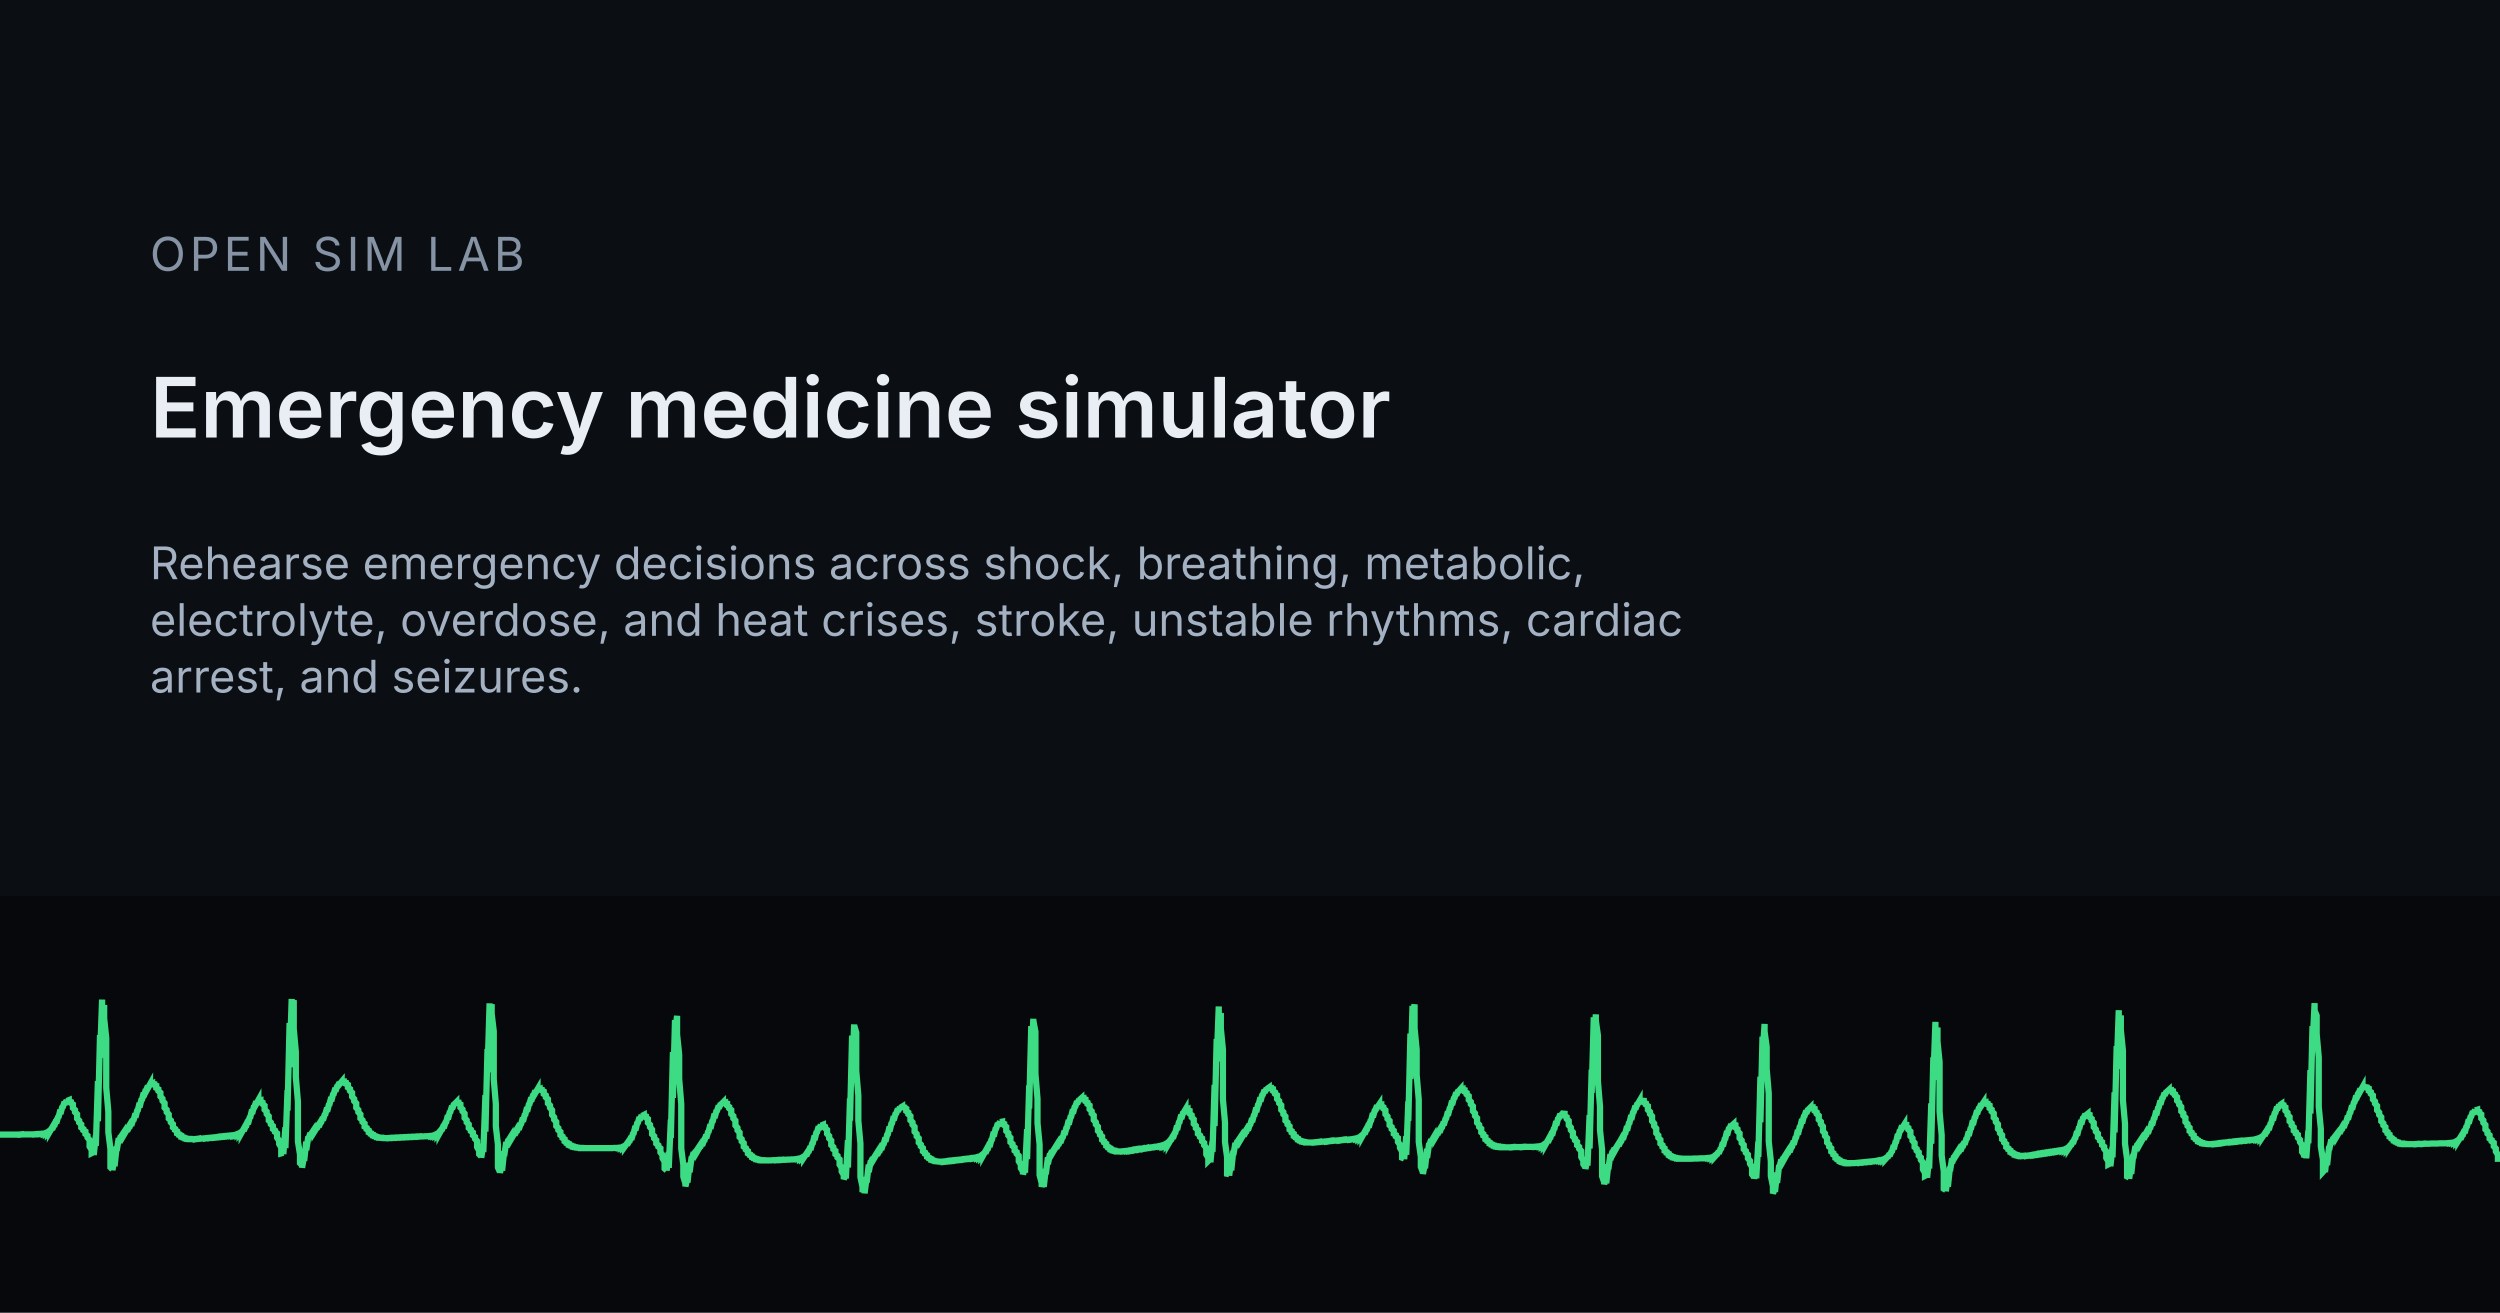
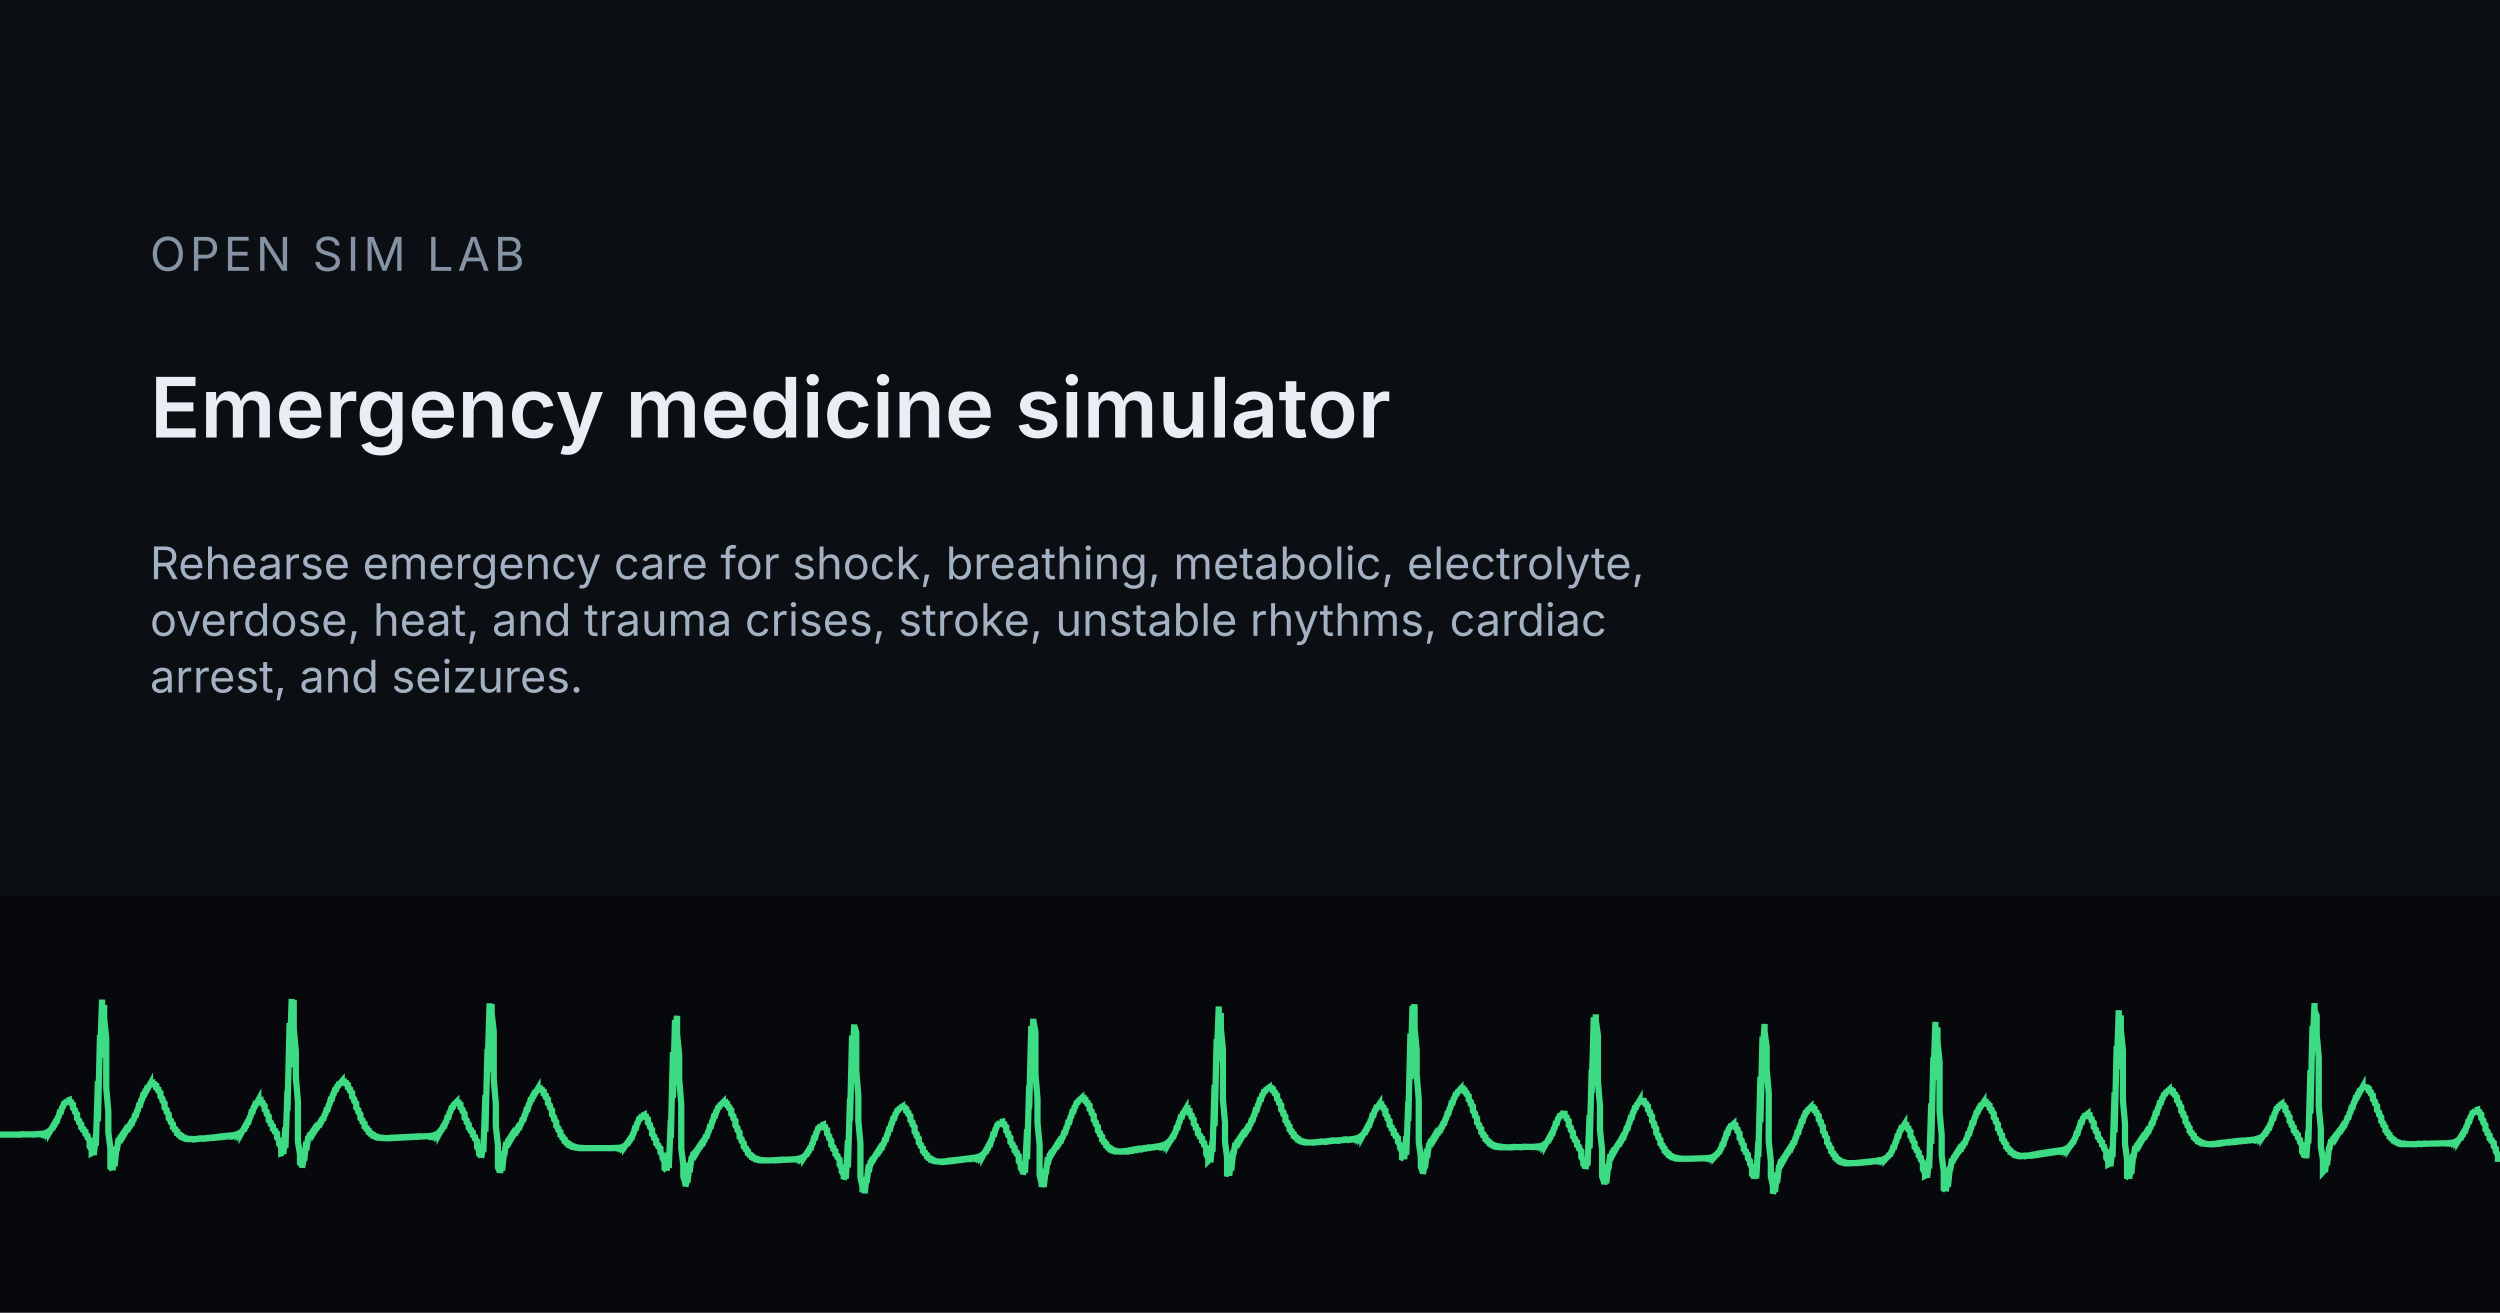
<svg xmlns="http://www.w3.org/2000/svg" width="1200" height="630" viewBox="0 0 1200 630">
  <rect width="1200" height="630" fill="#0B0F14" />
  <rect x="0" y="430" width="1200" height="200" fill="#06080B" />
  <g transform="translate(0 455)">
    <path d="M0 89.6 L0 89.6 L1 89.6 L1 89.6 L2 89.6 L2 89.6 L3 89.6 L3 89.6 L4 89.6 L4 89.6 L5 89.6 L5 89.6 L6 89.6 L6 89.6 L7 89.6 L7 89.6 L8 89.6 L8 89.6 L9 89.6 L9 89.6 L10 89.5 L10 89.6 L11 89.5 L11 89.5 L12 89.5 L12 89.5 L13 89.5 L13 89.5 L14 89.5 L14 89.5 L15 89.5 L15 89.5 L16 89.5 L16 89.5 L17 89.4 L17 89.5 L18 89.4 L18 89.4 L19 89.3 L19 89.4 L20 89.3 L20 89.3 L21 89.1 L21 89.2 L22 88.8 L22 89.0 L23 88.3 L23 88.7 L24 87.6 L24 88.0 L25 86.3 L25 87.2 L26 85.0 L26 85.7 L27 82.6 L27 84.2 L28 80.7 L28 81.6 L29 77.7 L29 79.7 L30 75.9 L30 76.8 L31 73.9 L31 75.1 L32 73.2 L32 73.5 L33 73.1 L33 73.5 L34 73.9 L34 74.4 L35 75.1 L35 76.8 L36 77.8 L36 78.8 L37 79.8 L37 81.9 L38 82.9 L38 83.8 L39 84.7 L39 86.2 L40 86.9 L40 87.5 L41 88.1 L41 89.3 L42 90.1 L42 91.0 L43 92.2 L43 95.3 L44 97.0 L44 98.5 L45 98.0 L45 99.4 L46 90.1 L46 95.0 L47 63.9 L47 83.2 L48 41.8 L48 52.7 L49 24.8 L49 32.7 L50 27.4 L50 33.8 L51 43.4 L51 67.2 L52 78.6 L52 88.5 L53 96.4 L53 105.3 L54 106.3 L54 106.7 L55 99.9 L55 104.8 L56 95.3 L56 97.4 L57 91.3 L57 93.5 L58 90.2 L58 90.7 L59 89.2 L59 89.8 L60 88.4 L60 88.8 L61 87.1 L61 88.0 L62 85.9 L62 86.5 L63 83.9 L63 85.3 L64 82.2 L64 83.1 L65 79.5 L65 81.4 L66 77.5 L66 78.5 L67 74.4 L67 76.5 L68 72.3 L68 73.4 L69 69.5 L69 71.4 L70 67.9 L70 68.7 L71 66.2 L71 67.3 L72 65.5 L72 65.7 L73 65.2 L73 65.3 L74 65.4 L74 65.7 L75 66.1 L75 67.2 L76 67.8 L76 68.6 L77 69.5 L77 71.3 L78 72.4 L78 73.4 L79 74.5 L79 76.7 L80 77.7 L80 78.8 L81 79.9 L81 81.9 L82 82.8 L82 83.7 L83 84.6 L83 86.1 L84 86.8 L84 87.4 L85 88.0 L85 89.0 L86 89.4 L86 89.8 L87 90.1 L87 90.7 L88 90.9 L88 91.1 L89 91.3 L89 91.5 L90 91.6 L90 91.7 L91 91.7 L91 91.8 L92 91.8 L92 91.8 L93 91.8 L93 91.8 L94 91.7 L94 91.8 L95 91.6 L95 91.7 L96 91.6 L96 91.6 L97 91.5 L97 91.5 L98 91.4 L98 91.4 L99 91.3 L99 91.4 L100 91.2 L100 91.2 L101 91.1 L101 91.2 L102 91.0 L102 91.0 L103 90.9 L103 91.0 L104 90.8 L104 90.9 L105 90.7 L105 90.8 L106 90.6 L106 90.7 L107 90.5 L107 90.6 L108 90.4 L108 90.5 L109 90.3 L109 90.4 L110 90.2 L110 90.3 L111 90.1 L111 90.2 L112 90.0 L112 90.1 L113 89.7 L113 89.9 L114 89.5 L114 89.6 L115 88.9 L115 89.3 L116 88.2 L116 88.6 L117 86.8 L117 87.8 L118 85.4 L118 86.1 L119 82.8 L119 84.6 L120 80.8 L120 81.8 L121 77.6 L121 79.7 L122 75.7 L122 76.6 L123 73.7 L123 74.9 L124 73.1 L124 73.3 L125 73.1 L125 73.7 L126 74.2 L126 74.9 L127 75.7 L127 77.6 L128 78.6 L128 79.7 L129 80.8 L129 82.8 L130 83.8 L130 84.6 L131 85.5 L131 86.9 L132 87.6 L132 88.3 L133 89.0 L133 91.1 L134 92.5 L134 94.1 L135 95.8 L135 98.6 L136 98.3 L136 99.0 L137 86.1 L137 96.1 L138 68.3 L138 78.1 L139 36.0 L139 57.3 L140 24.5 L140 28.4 L141 25.1 L141 38.8 L142 49.9 L142 62.0 L143 73.8 L143 92.9 L144 99.2 L144 103.3 L145 104.3 L145 105.5 L146 99.7 L146 102.2 L147 93.0 L147 97.1 L148 90.5 L148 91.6 L149 88.9 L149 89.8 L150 88.3 L150 88.6 L151 87.3 L151 88.0 L152 86.4 L152 86.9 L153 84.8 L153 85.9 L154 83.5 L154 84.2 L155 81.2 L155 82.8 L156 79.5 L156 80.4 L157 76.7 L157 78.6 L158 74.7 L158 75.7 L159 71.6 L159 73.6 L160 69.7 L160 70.7 L161 67.2 L161 68.9 L162 65.9 L162 66.5 L163 64.6 L163 65.4 L164 64.2 L164 64.3 L165 64.2 L165 64.4 L166 64.7 L166 65.2 L167 65.7 L167 67.0 L168 67.7 L168 68.6 L169 69.5 L169 71.4 L170 72.5 L170 73.5 L171 74.6 L171 76.7 L172 77.8 L172 78.8 L173 79.9 L173 81.8 L174 82.7 L174 83.5 L175 84.3 L175 85.8 L176 86.4 L176 87.0 L177 87.6 L177 88.5 L178 88.9 L178 89.3 L179 89.6 L179 90.1 L180 90.3 L180 90.5 L181 90.7 L181 90.9 L182 91.0 L182 91.1 L183 91.1 L183 91.2 L184 91.3 L184 91.3 L185 91.3 L185 91.3 L186 91.3 L186 91.3 L187 91.2 L187 91.3 L188 91.2 L188 91.2 L189 91.1 L189 91.2 L190 91.1 L190 91.1 L191 91.0 L191 91.1 L192 91.0 L192 91.0 L193 90.9 L193 91.0 L194 90.9 L194 90.9 L195 90.8 L195 90.9 L196 90.8 L196 90.8 L197 90.7 L197 90.8 L198 90.7 L198 90.7 L199 90.6 L199 90.7 L200 90.6 L200 90.6 L201 90.5 L201 90.6 L202 90.5 L202 90.5 L203 90.5 L203 90.5 L204 90.4 L204 90.4 L205 90.4 L205 90.4 L206 90.3 L206 90.3 L207 90.2 L207 90.3 L208 90.0 L208 90.1 L209 89.6 L209 89.9 L210 89.2 L210 89.4 L211 88.2 L211 88.9 L212 87.1 L212 87.7 L213 85.0 L213 86.5 L214 83.3 L214 84.2 L215 80.3 L215 82.3 L216 78.3 L216 79.3 L217 75.8 L217 77.4 L218 74.6 L218 75.1 L219 74.1 L219 74.3 L220 74.3 L220 74.6 L221 75.1 L221 76.6 L222 77.5 L222 78.4 L223 79.5 L223 81.6 L224 82.7 L224 83.7 L225 84.7 L225 86.4 L226 87.2 L226 87.9 L227 88.6 L227 89.9 L228 90.7 L228 91.6 L229 92.7 L229 95.6 L230 97.4 L230 99.0 L231 100.1 L231 100.7 L232 94.1 L232 98.0 L233 70.6 L233 88.2 L234 48.5 L234 59.7 L235 26.6 L235 38.3 L236 27.0 L236 31.6 L237 40.0 L237 63.0 L238 74.9 L238 85.6 L239 94.4 L239 105.4 L240 107.6 L240 108.0 L241 102.4 L241 106.9 L242 97.6 L242 99.9 L243 93.2 L243 95.7 L244 91.9 L244 92.5 L245 90.9 L245 91.5 L246 90.2 L246 90.6 L247 88.9 L247 89.8 L248 87.8 L248 88.4 L249 85.8 L249 87.2 L250 84.2 L250 85.0 L251 81.5 L251 83.4 L252 79.6 L252 80.6 L253 76.5 L253 78.6 L254 74.5 L254 75.5 L255 71.8 L255 73.6 L256 70.2 L256 71.0 L257 68.5 L257 69.6 L258 67.9 L258 68.2 L259 67.8 L259 67.9 L260 68.1 L260 68.4 L261 68.9 L261 70.1 L262 70.8 L262 71.7 L263 72.6 L263 74.6 L264 75.6 L264 76.7 L265 77.9 L265 80.1 L266 81.3 L266 82.4 L267 83.5 L267 85.5 L268 86.5 L268 87.4 L269 88.3 L269 89.8 L270 90.5 L270 91.2 L271 91.8 L271 92.8 L272 93.3 L272 93.7 L273 94.0 L273 94.6 L274 94.8 L274 95.0 L275 95.2 L275 95.5 L276 95.6 L276 95.7 L277 95.8 L277 95.9 L278 96.0 L278 96.0 L279 96.0 L279 96.1 L280 96.1 L280 96.1 L281 96.1 L281 96.1 L282 96.1 L282 96.1 L283 96.1 L283 96.1 L284 96.1 L284 96.1 L285 96.1 L285 96.1 L286 96.1 L286 96.1 L287 96.1 L287 96.1 L288 96.1 L288 96.1 L289 96.1 L289 96.1 L290 96.1 L290 96.1 L291 96.1 L291 96.1 L292 96.1 L292 96.1 L293 96.1 L293 96.1 L294 96.1 L294 96.1 L295 96.0 L295 96.0 L296 96.0 L296 96.0 L297 95.9 L297 96.0 L298 95.8 L298 95.9 L299 95.4 L299 95.7 L300 94.9 L300 95.2 L301 93.8 L301 94.6 L302 92.7 L302 93.3 L303 90.5 L303 92.1 L304 88.6 L304 89.6 L305 85.5 L305 87.6 L306 83.5 L306 84.5 L307 81.2 L307 82.7 L308 80.3 L308 80.7 L309 80.2 L309 80.4 L310 80.8 L310 81.4 L311 82.1 L311 83.9 L312 84.9 L312 86.0 L313 87.2 L313 89.4 L314 90.4 L314 91.4 L315 92.3 L315 93.9 L316 94.7 L316 95.4 L317 96.2 L317 98.1 L318 99.4 L318 100.9 L319 102.6 L319 105.9 L320 106.8 L320 106.9 L321 98.0 L321 105.6 L322 82.4 L322 91.2 L323 50.0 L323 72.0 L324 34.6 L324 40.8 L325 32.6 L325 41.5 L326 51.2 L326 62.8 L327 74.9 L327 96.3 L328 104.2 L328 109.8 L329 113.1 L329 114.5 L330 110.3 L330 112.6 L331 103.1 L331 107.7 L332 100.2 L332 101.4 L333 98.1 L333 99.3 L334 97.4 L334 97.8 L335 96.3 L335 97.1 L336 95.4 L336 95.9 L337 93.6 L337 94.9 L338 92.2 L338 92.9 L339 89.7 L339 91.4 L340 87.8 L340 88.7 L341 84.7 L341 86.8 L342 82.6 L342 83.7 L343 79.6 L343 81.6 L344 77.8 L344 78.7 L345 75.7 L345 77.0 L346 74.7 L346 75.2 L347 74.2 L347 74.4 L348 74.2 L348 74.4 L349 74.7 L349 75.6 L350 76.3 L350 77.0 L351 77.8 L351 79.7 L352 80.7 L352 81.8 L353 82.9 L353 85.2 L354 86.4 L354 87.5 L355 88.6 L355 90.8 L356 91.8 L356 92.8 L357 93.7 L357 95.4 L358 96.1 L358 96.8 L359 97.5 L359 98.6 L360 99.1 L360 99.5 L361 99.9 L361 100.5 L362 100.8 L362 101.0 L363 101.2 L363 101.5 L364 101.6 L364 101.7 L365 101.8 L365 101.9 L366 101.9 L366 102.0 L367 102.0 L367 102.0 L368 102.0 L368 102.0 L369 102.0 L369 102.0 L370 102.0 L370 102.0 L371 101.9 L371 101.9 L372 101.9 L372 101.9 L373 101.8 L373 101.9 L374 101.8 L374 101.8 L375 101.7 L375 101.8 L376 101.7 L376 101.7 L377 101.7 L377 101.7 L378 101.6 L378 101.6 L379 101.6 L379 101.6 L380 101.5 L380 101.5 L381 101.5 L381 101.5 L382 101.4 L382 101.4 L383 101.2 L383 101.3 L384 101.1 L384 101.2 L385 100.6 L385 100.9 L386 100.1 L386 100.4 L387 98.9 L387 99.8 L388 97.7 L388 98.3 L389 95.3 L389 97.0 L390 93.3 L390 94.3 L391 90.1 L391 92.2 L392 88.0 L392 89.0 L393 85.7 L393 87.1 L394 85.0 L394 85.3 L395 84.9 L395 85.3 L396 85.8 L396 86.5 L397 87.3 L397 89.2 L398 90.3 L398 91.4 L399 92.5 L399 94.6 L400 95.6 L400 96.6 L401 97.4 L401 99.0 L402 99.8 L402 100.6 L403 101.5 L403 104.0 L404 105.6 L404 107.3 L405 109.0 L405 111.0 L406 108.9 L406 110.7 L407 92.3 L407 105.4 L408 72.2 L408 82.9 L409 42.1 L409 60.9 L410 36.7 L410 37.2 L411 40.6 L411 59.0 L412 70.9 L412 82.9 L413 93.9 L413 110.0 L414 114.7 L414 117.2 L415 115.0 L415 117.8 L416 110.0 L416 112.6 L417 104.0 L417 107.6 L418 102.1 L418 102.9 L419 100.7 L419 101.5 L420 99.9 L420 100.3 L421 98.6 L421 99.5 L422 97.5 L422 98.1 L423 95.5 L423 96.9 L424 93.8 L424 94.7 L425 91.1 L425 93.0 L426 89.0 L426 90.1 L427 85.8 L427 88.0 L428 83.7 L428 84.8 L429 80.8 L429 82.7 L430 79.1 L430 79.9 L431 77.2 L431 78.4 L432 76.5 L432 76.8 L433 76.2 L433 76.3 L434 76.5 L434 76.7 L435 77.2 L435 78.3 L436 79.0 L436 79.8 L437 80.7 L437 82.7 L438 83.7 L438 84.8 L439 85.9 L439 88.2 L440 89.3 L440 90.4 L441 91.4 L441 93.4 L442 94.4 L442 95.2 L443 96.1 L443 97.6 L444 98.2 L444 98.8 L445 99.4 L445 100.3 L446 100.7 L446 101.0 L447 101.3 L447 101.8 L448 102.0 L448 102.1 L449 102.3 L449 102.4 L450 102.5 L450 102.5 L451 102.6 L451 102.6 L452 102.6 L452 102.6 L453 102.5 L453 102.6 L454 102.4 L454 102.5 L455 102.3 L455 102.4 L456 102.2 L456 102.3 L457 102.1 L457 102.2 L458 102.0 L458 102.1 L459 101.9 L459 102.0 L460 101.8 L460 101.8 L461 101.6 L461 101.7 L462 101.5 L462 101.6 L463 101.4 L463 101.5 L464 101.3 L464 101.3 L465 101.1 L465 101.2 L466 101.0 L466 101.1 L467 100.9 L467 101.0 L468 100.7 L468 100.8 L469 100.5 L469 100.7 L470 100.2 L470 100.4 L471 99.6 L471 100.1 L472 99.0 L472 99.4 L473 97.6 L473 98.6 L474 96.3 L474 97.0 L475 93.7 L475 95.5 L476 91.6 L476 92.6 L477 88.3 L477 90.5 L478 86.3 L478 87.2 L479 84.1 L479 85.4 L480 83.4 L480 83.6 L481 83.4 L481 83.9 L482 84.4 L482 85.1 L483 85.9 L483 87.9 L484 88.9 L484 90.0 L485 91.1 L485 93.2 L486 94.1 L486 95.0 L487 95.8 L487 97.3 L488 98.0 L488 98.8 L489 99.8 L489 102.4 L490 104.0 L490 105.7 L491 107.3 L491 108.7 L492 105.6 L492 107.9 L493 87.0 L493 101.4 L494 66.0 L494 77.1 L495 37.5 L495 54.8 L496 34.0 L496 34.9 L497 40.2 L497 60.3 L498 72.4 L498 84.1 L499 94.4 L499 109.0 L500 112.9 L500 114.7 L501 111.2 L501 114.7 L502 106.1 L502 108.6 L503 100.5 L503 103.8 L504 98.7 L504 99.5 L505 97.4 L505 98.2 L506 96.6 L506 97.0 L507 95.3 L507 96.2 L508 94.2 L508 94.8 L509 92.2 L509 93.6 L510 90.6 L510 91.4 L511 87.8 L511 89.7 L512 85.8 L512 86.8 L513 82.6 L513 84.8 L514 80.5 L514 81.6 L515 77.5 L515 79.5 L516 75.7 L516 76.6 L517 73.6 L517 74.9 L518 72.7 L518 73.1 L519 72.2 L519 72.4 L520 72.2 L520 72.4 L521 72.7 L521 73.6 L522 74.2 L522 74.9 L523 75.6 L523 77.4 L524 78.4 L524 79.4 L525 80.4 L525 82.6 L526 83.7 L526 84.7 L527 85.8 L527 87.8 L528 88.8 L528 89.7 L529 90.5 L529 92.1 L530 92.8 L530 93.4 L531 94.0 L531 95.0 L532 95.5 L532 95.9 L533 96.2 L533 96.8 L534 97.0 L534 97.2 L535 97.3 L535 97.5 L536 97.6 L536 97.7 L537 97.7 L537 97.7 L538 97.7 L538 97.7 L539 97.6 L539 97.7 L540 97.6 L540 97.6 L541 97.4 L541 97.5 L542 97.3 L542 97.4 L543 97.1 L543 97.3 L544 97.0 L544 97.1 L545 96.8 L545 97.0 L546 96.7 L546 96.8 L547 96.6 L547 96.7 L548 96.4 L548 96.5 L549 96.3 L549 96.4 L550 96.1 L550 96.2 L551 96.0 L551 96.1 L552 95.9 L552 95.9 L553 95.7 L553 95.8 L554 95.6 L554 95.6 L555 95.4 L555 95.5 L556 95.3 L556 95.3 L557 95.0 L557 95.2 L558 94.9 L558 95.0 L559 94.4 L559 94.7 L560 94.0 L560 94.3 L561 93.1 L561 93.8 L562 92.1 L562 92.6 L563 90.1 L563 91.5 L564 88.4 L564 89.3 L565 85.3 L565 87.4 L566 83.1 L566 84.2 L567 80.1 L567 82.1 L568 78.7 L568 79.3 L569 77.6 L569 78.1 L570 77.6 L570 77.9 L571 78.2 L571 79.5 L572 80.3 L572 81.3 L573 82.3 L573 84.4 L574 85.4 L574 86.5 L575 87.4 L575 89.2 L576 90.0 L576 90.7 L577 91.4 L577 92.8 L578 93.6 L578 94.7 L579 95.9 L579 99.1 L580 100.8 L580 102.2 L581 101.2 L581 102.9 L582 92.7 L582 97.9 L583 65.7 L583 85.5 L584 43.7 L584 54.5 L585 28.1 L585 34.9 L586 31.3 L586 38.6 L587 48.8 L587 72.7 L588 83.8 L588 93.2 L589 100.5 L589 108.4 L590 108.6 L590 109.3 L591 101.8 L591 106.8 L592 97.3 L592 99.4 L593 93.6 L593 95.7 L594 92.5 L594 93.0 L595 91.5 L595 92.2 L596 90.7 L596 91.1 L597 89.4 L597 90.3 L598 88.2 L598 88.8 L599 86.1 L599 87.6 L600 84.5 L600 85.3 L601 81.8 L601 83.6 L602 79.8 L602 80.8 L603 76.7 L603 78.8 L604 74.7 L604 75.7 L605 71.8 L605 73.7 L606 70.1 L606 70.9 L607 68.2 L607 69.4 L608 67.4 L608 67.8 L609 67.1 L609 67.2 L610 67.2 L610 67.4 L611 67.7 L611 68.6 L612 69.3 L612 70.0 L613 70.7 L613 72.5 L614 73.5 L614 74.5 L615 75.5 L615 77.7 L616 78.8 L616 79.8 L617 80.9 L617 82.9 L618 83.8 L618 84.7 L619 85.6 L619 87.2 L620 87.9 L620 88.6 L621 89.2 L621 90.3 L622 90.7 L622 91.1 L623 91.5 L623 92.1 L624 92.4 L624 92.6 L625 92.8 L625 93.0 L626 93.1 L626 93.2 L627 93.3 L627 93.4 L628 93.4 L628 93.4 L629 93.4 L629 93.4 L630 93.4 L630 93.4 L631 93.3 L631 93.4 L632 93.3 L632 93.3 L633 93.1 L633 93.2 L634 93.1 L634 93.1 L635 93.0 L635 93.0 L636 92.9 L636 92.9 L637 92.8 L637 92.9 L638 92.7 L638 92.8 L639 92.6 L639 92.7 L640 92.6 L640 92.6 L641 92.5 L641 92.5 L642 92.4 L642 92.4 L643 92.3 L643 92.4 L644 92.2 L644 92.3 L645 92.1 L645 92.2 L646 92.1 L646 92.1 L647 92.0 L647 92.0 L648 91.9 L648 92.0 L649 91.8 L649 91.9 L650 91.7 L650 91.7 L651 91.4 L651 91.6 L652 91.2 L652 91.3 L653 90.5 L653 91.0 L654 89.9 L654 90.2 L655 88.4 L655 89.4 L656 87.0 L656 87.7 L657 84.4 L657 86.2 L658 82.4 L658 83.4 L659 79.3 L659 81.3 L660 77.5 L660 78.3 L661 75.6 L661 76.7 L662 75.2 L662 75.3 L663 75.2 L663 75.8 L664 76.4 L664 77.1 L665 77.9 L665 79.8 L666 80.9 L666 82.0 L667 83.0 L667 85.1 L668 86.0 L668 86.9 L669 87.7 L669 89.2 L670 89.8 L670 90.5 L671 91.2 L671 93.1 L672 94.5 L672 96.0 L673 97.7 L673 100.7 L674 101.1 L674 101.4 L675 90.4 L675 99.3 L676 73.6 L676 83.0 L677 41.1 L677 62.9 L678 27.8 L678 32.7 L679 27.1 L679 38.5 L680 49.0 L680 60.9 L681 72.9 L681 93.2 L682 100.3 L682 105.1 L683 107.7 L683 108.5 L684 103.4 L684 105.8 L685 96.4 L685 100.8 L686 93.7 L686 94.8 L687 91.9 L687 92.9 L688 91.2 L688 91.5 L689 90.1 L689 90.8 L690 89.1 L690 89.6 L691 87.3 L691 88.6 L692 85.9 L692 86.7 L693 83.4 L693 85.1 L694 81.5 L694 82.5 L695 78.5 L695 80.5 L696 76.4 L696 77.4 L697 73.4 L697 75.4 L698 71.6 L698 72.5 L699 69.4 L699 70.8 L700 68.4 L700 68.9 L701 67.8 L701 68.1 L702 67.8 L702 67.9 L703 68.2 L703 69.0 L704 69.6 L704 70.3 L705 71.1 L705 72.9 L706 73.9 L706 75.0 L707 76.0 L707 78.3 L708 79.4 L708 80.6 L709 81.7 L709 83.9 L710 84.9 L710 85.9 L711 86.8 L711 88.5 L712 89.3 L712 90.1 L713 90.7 L713 91.9 L714 92.4 L714 92.8 L715 93.3 L715 93.9 L716 94.2 L716 94.5 L717 94.7 L717 95.0 L718 95.1 L718 95.3 L719 95.3 L719 95.5 L720 95.5 L720 95.6 L721 95.6 L721 95.7 L722 95.7 L722 95.7 L723 95.7 L723 95.7 L724 95.7 L724 95.7 L725 95.7 L725 95.7 L726 95.6 L726 95.7 L727 95.6 L727 95.6 L728 95.6 L728 95.6 L729 95.6 L729 95.6 L730 95.6 L730 95.6 L731 95.5 L731 95.6 L732 95.5 L732 95.5 L733 95.5 L733 95.5 L734 95.5 L734 95.5 L735 95.5 L735 95.5 L736 95.5 L736 95.5 L737 95.4 L737 95.5 L738 95.4 L738 95.4 L739 95.2 L739 95.3 L740 95.0 L740 95.1 L741 94.4 L741 94.9 L742 93.8 L742 94.1 L743 92.3 L743 93.4 L744 90.9 L744 91.7 L745 88.3 L745 90.1 L746 86.2 L746 87.3 L747 83.2 L747 85.2 L748 81.4 L748 82.2 L749 79.7 L749 80.7 L750 79.5 L750 79.5 L751 79.6 L751 80.5 L752 81.2 L752 82.0 L753 83.0 L753 85.1 L754 86.2 L754 87.4 L755 88.5 L755 90.5 L756 91.5 L756 92.3 L757 93.1 L757 94.7 L758 95.5 L758 96.4 L759 97.5 L759 100.4 L760 102.1 L760 103.8 L761 105.3 L761 106.1 L762 101.4 L762 104.5 L763 80.2 L763 96.3 L764 58.4 L764 69.6 L765 33.3 L765 47.7 L766 31.9 L766 34.9 L767 42.0 L767 64.0 L768 76.1 L768 87.4 L769 96.9 L769 109.6 L770 112.5 L770 113.5 L771 108.9 L771 113.0 L772 103.9 L772 106.3 L773 99.0 L773 101.8 L774 97.5 L774 98.1 L775 96.2 L775 97.0 L776 95.4 L776 95.8 L777 94.0 L777 95.0 L778 92.7 L778 93.4 L779 90.4 L779 92.0 L780 88.6 L780 89.5 L781 85.6 L781 87.7 L782 83.5 L782 84.6 L783 80.3 L783 82.5 L784 78.3 L784 79.3 L785 75.8 L785 77.4 L786 74.5 L786 75.1 L787 73.4 L787 74.0 L788 73.3 L788 73.3 L789 73.4 L789 74.1 L790 74.6 L790 75.2 L791 75.9 L791 77.7 L792 78.7 L792 79.7 L793 80.8 L793 83.1 L794 84.3 L794 85.5 L795 86.7 L795 88.9 L796 90.0 L796 91.1 L797 92.1 L797 93.9 L798 94.7 L798 95.5 L799 96.2 L799 97.4 L800 97.9 L800 98.4 L801 98.8 L801 99.5 L802 99.8 L802 100.1 L803 100.3 L803 100.6 L804 100.7 L804 100.8 L805 100.9 L805 101.1 L806 101.1 L806 101.2 L807 101.2 L807 101.2 L808 101.2 L808 101.2 L809 101.2 L809 101.2 L810 101.2 L810 101.2 L811 101.2 L811 101.2 L812 101.2 L812 101.2 L813 101.1 L813 101.1 L814 101.1 L814 101.1 L815 101.1 L815 101.1 L816 101.0 L816 101.0 L817 101.0 L817 101.0 L818 101.0 L818 101.0 L819 100.9 L819 100.9 L820 100.8 L820 100.9 L821 100.7 L821 100.8 L822 100.4 L822 100.6 L823 99.8 L823 100.3 L824 99.2 L824 99.5 L825 97.6 L825 98.7 L826 96.1 L826 96.9 L827 93.3 L827 95.2 L828 91.1 L828 92.2 L829 87.9 L829 90.0 L830 86.1 L830 87.0 L831 84.7 L831 85.5 L832 84.6 L832 84.7 L833 85.0 L833 86.2 L834 87.0 L834 88.0 L835 89.0 L835 91.3 L836 92.4 L836 93.6 L837 94.6 L837 96.6 L838 97.5 L838 98.3 L839 99.2 L839 101.0 L840 102.2 L840 103.6 L841 105.2 L841 108.7 L842 110.1 L842 110.8 L843 105.6 L843 110.6 L844 93.0 L844 100.3 L845 61.8 L845 83.7 L846 42.6 L846 51.2 L847 36.5 L847 40.1 L848 47.6 L848 58.0 L849 69.9 L849 93.0 L850 102.3 L850 109.5 L851 114.4 L851 117.9 L852 115.3 L852 117.1 L853 107.8 L853 112.8 L854 104.2 L854 105.8 L855 101.6 L855 103.0 L856 100.7 L856 101.1 L857 99.5 L857 100.3 L858 98.5 L858 99.0 L859 96.7 L859 98.0 L860 95.2 L860 96.0 L861 92.6 L861 94.4 L862 90.6 L862 91.6 L863 87.4 L863 89.6 L864 85.3 L864 86.4 L865 82.2 L865 84.2 L866 80.3 L866 81.2 L867 78.1 L867 79.5 L868 77.2 L868 77.6 L869 76.6 L869 76.9 L870 76.7 L870 76.9 L871 77.2 L871 78.2 L872 78.9 L872 79.6 L873 80.5 L873 82.4 L874 83.4 L874 84.5 L875 85.7 L875 88.0 L876 89.1 L876 90.2 L877 91.3 L877 93.4 L878 94.4 L878 95.4 L879 96.2 L879 97.8 L880 98.5 L880 99.2 L881 99.8 L881 100.8 L882 101.2 L882 101.6 L883 101.9 L883 102.4 L884 102.6 L884 102.8 L885 102.9 L885 103.1 L886 103.2 L886 103.3 L887 103.3 L887 103.4 L888 103.4 L888 103.4 L889 103.3 L889 103.3 L890 103.3 L890 103.3 L891 103.2 L891 103.2 L892 103.1 L892 103.1 L893 103.0 L893 103.1 L894 102.9 L894 102.9 L895 102.8 L895 102.9 L896 102.7 L896 102.7 L897 102.6 L897 102.7 L898 102.5 L898 102.5 L899 102.4 L899 102.5 L900 102.3 L900 102.3 L901 102.1 L901 102.2 L902 102.0 L902 102.1 L903 101.8 L903 102.0 L904 101.5 L904 101.7 L905 101.0 L905 101.4 L906 100.3 L906 100.7 L907 98.8 L907 99.9 L908 97.5 L908 98.2 L909 94.7 L909 96.6 L910 92.6 L910 93.7 L911 89.3 L911 91.5 L912 87.3 L912 88.2 L913 85.3 L913 86.5 L914 84.9 L914 85.0 L915 85.0 L915 85.8 L916 86.4 L916 87.2 L917 88.1 L917 90.3 L918 91.4 L918 92.5 L919 93.6 L919 95.6 L920 96.5 L920 97.3 L921 98.1 L921 99.7 L922 100.6 L922 101.7 L923 103.0 L923 106.3 L924 108.0 L924 109.4 L925 108.9 L925 110.3 L926 101.0 L926 105.9 L927 74.6 L927 94.0 L928 52.5 L928 63.4 L929 35.5 L929 43.4 L930 38.2 L930 44.9 L931 54.8 L931 78.6 L932 89.9 L932 99.6 L933 107.2 L933 115.6 L934 116.2 L934 116.8 L935 109.6 L935 114.6 L936 105.0 L936 107.1 L937 101.1 L937 103.3 L938 99.9 L938 100.4 L939 98.8 L939 99.5 L940 97.9 L940 98.4 L941 96.4 L941 97.5 L942 95.1 L942 95.8 L943 92.9 L943 94.4 L944 91.1 L944 92.0 L945 88.2 L945 90.2 L946 86.1 L946 87.1 L947 82.8 L947 85.0 L948 80.8 L948 81.8 L949 78.0 L949 79.8 L950 76.4 L950 77.2 L951 74.8 L951 75.8 L952 74.3 L952 74.5 L953 74.2 L953 74.4 L954 74.7 L954 75.1 L955 75.6 L955 76.9 L956 77.6 L956 78.5 L957 79.4 L957 81.4 L958 82.4 L958 83.5 L959 84.6 L959 86.8 L960 87.8 L960 88.9 L961 89.9 L961 91.8 L962 92.6 L962 93.4 L963 94.2 L963 95.6 L964 96.2 L964 96.7 L965 97.2 L965 98.0 L966 98.3 L966 98.6 L967 98.9 L967 99.3 L968 99.4 L968 99.6 L969 99.7 L969 99.8 L970 99.8 L970 99.9 L971 99.8 L971 99.9 L972 99.8 L972 99.8 L973 99.7 L973 99.8 L974 99.6 L974 99.6 L975 99.4 L975 99.5 L976 99.3 L976 99.4 L977 99.1 L977 99.3 L978 99.0 L978 99.1 L979 98.8 L979 99.0 L980 98.7 L980 98.8 L981 98.5 L981 98.7 L982 98.4 L982 98.5 L983 98.2 L983 98.4 L984 98.1 L984 98.2 L985 97.9 L985 98.1 L986 97.8 L986 97.9 L987 97.6 L987 97.8 L988 97.5 L988 97.6 L989 97.3 L989 97.4 L990 97.1 L990 97.2 L991 96.7 L991 97.0 L992 96.3 L992 96.6 L993 95.5 L993 96.1 L994 94.6 L994 95.1 L995 92.7 L995 94.0 L996 91.0 L996 91.9 L997 88.0 L997 90.1 L998 85.8 L998 86.9 L999 82.7 L999 84.7 L1000 81.1 L1000 81.8 L1001 79.8 L1001 80.5 L1002 79.7 L1002 79.8 L1003 80.1 L1003 81.2 L1004 82.0 L1004 82.9 L1005 83.9 L1005 86.0 L1006 87.1 L1006 88.1 L1007 89.1 L1007 90.9 L1008 91.7 L1008 92.5 L1009 93.2 L1009 94.6 L1010 95.4 L1010 96.4 L1011 97.7 L1011 100.8 L1012 102.5 L1012 103.9 L1013 103.4 L1013 104.8 L1014 95.6 L1014 100.5 L1015 69.3 L1015 88.6 L1016 47.1 L1016 58.1 L1017 29.9 L1017 38.0 L1018 32.4 L1018 39.3 L1019 49.3 L1019 73.1 L1020 84.4 L1020 94.0 L1021 101.5 L1021 109.7 L1022 110.2 L1022 110.8 L1023 103.5 L1023 108.5 L1024 98.9 L1024 101.0 L1025 95.1 L1025 97.3 L1026 94.0 L1026 94.5 L1027 93.0 L1027 93.7 L1028 92.2 L1028 92.6 L1029 90.8 L1029 91.8 L1030 89.7 L1030 90.3 L1031 87.6 L1031 89.1 L1032 86.0 L1032 86.9 L1033 83.3 L1033 85.2 L1034 81.3 L1034 82.3 L1035 78.2 L1035 80.3 L1036 76.2 L1036 77.2 L1037 73.3 L1037 75.2 L1038 71.6 L1038 72.4 L1039 69.6 L1039 70.8 L1040 68.7 L1040 69.1 L1041 68.2 L1041 68.4 L1042 68.3 L1042 68.4 L1043 68.7 L1043 69.6 L1044 70.2 L1044 70.8 L1045 71.6 L1045 73.3 L1046 74.3 L1046 75.2 L1047 76.3 L1047 78.4 L1048 79.4 L1048 80.5 L1049 81.5 L1049 83.5 L1050 84.5 L1050 85.4 L1051 86.3 L1051 87.9 L1052 88.6 L1052 89.3 L1053 89.9 L1053 91.0 L1054 91.5 L1054 91.9 L1055 92.3 L1055 92.9 L1056 93.1 L1056 93.3 L1057 93.5 L1057 93.8 L1058 93.9 L1058 94.0 L1059 94.1 L1059 94.1 L1060 94.2 L1060 94.2 L1061 94.2 L1061 94.2 L1062 94.1 L1062 94.1 L1063 94.0 L1063 94.1 L1064 93.9 L1064 94.0 L1065 93.8 L1065 93.9 L1066 93.7 L1066 93.8 L1067 93.6 L1067 93.7 L1068 93.5 L1068 93.5 L1069 93.3 L1069 93.4 L1070 93.3 L1070 93.3 L1071 93.1 L1071 93.2 L1072 93.0 L1072 93.1 L1073 92.9 L1073 93.0 L1074 92.8 L1074 92.9 L1075 92.7 L1075 92.8 L1076 92.6 L1076 92.6 L1077 92.5 L1077 92.6 L1078 92.4 L1078 92.4 L1079 92.3 L1079 92.4 L1080 92.2 L1080 92.2 L1081 92.1 L1081 92.2 L1082 92.0 L1082 92.0 L1083 91.7 L1083 91.9 L1084 91.5 L1084 91.6 L1085 91.0 L1085 91.4 L1086 90.5 L1086 90.7 L1087 89.2 L1087 90.1 L1088 88.1 L1088 88.7 L1089 85.7 L1089 87.4 L1090 83.8 L1090 84.8 L1091 80.7 L1091 82.8 L1092 78.7 L1092 79.7 L1093 76.3 L1093 77.8 L1094 75.3 L1094 75.7 L1095 75.0 L1095 75.1 L1096 75.4 L1096 75.9 L1097 76.5 L1097 78.1 L1098 79.1 L1098 80.1 L1099 81.1 L1099 83.2 L1100 84.2 L1100 85.2 L1101 86.1 L1101 87.7 L1102 88.4 L1102 89.1 L1103 89.7 L1103 91.1 L1104 92.1 L1104 93.2 L1105 94.6 L1105 97.9 L1106 99.4 L1106 100.6 L1107 97.9 L1107 101.0 L1108 87.7 L1108 93.8 L1109 58.6 L1109 79.5 L1110 37.5 L1110 47.4 L1111 26.5 L1111 30.1 L1112 32.5 L1112 41.3 L1113 52.5 L1113 76.3 L1114 86.8 L1114 95.3 L1115 101.6 L1115 107.5 L1116 106.4 L1116 107.6 L1117 99.2 L1117 104.3 L1118 95.1 L1118 97.0 L1119 92.0 L1119 93.7 L1120 91.1 L1120 91.5 L1121 90.2 L1121 90.8 L1122 89.4 L1122 89.8 L1123 88.1 L1123 89.0 L1124 86.9 L1124 87.5 L1125 84.9 L1125 86.3 L1126 83.3 L1126 84.1 L1127 80.6 L1127 82.4 L1128 78.6 L1128 79.6 L1129 75.6 L1129 77.6 L1130 73.6 L1130 74.6 L1131 70.9 L1131 72.7 L1132 69.4 L1132 70.1 L1133 67.6 L1133 68.7 L1134 66.9 L1134 67.2 L1135 66.7 L1135 66.7 L1136 66.9 L1136 67.1 L1137 67.5 L1137 68.6 L1138 69.2 L1138 70.0 L1139 70.8 L1139 72.7 L1140 73.7 L1140 74.7 L1141 75.8 L1141 77.9 L1142 79.0 L1142 80.1 L1143 81.2 L1143 83.2 L1144 84.2 L1144 85.1 L1145 86.0 L1145 87.6 L1146 88.3 L1146 89.0 L1147 89.6 L1147 90.7 L1148 91.2 L1148 91.6 L1149 92.0 L1149 92.6 L1150 92.9 L1150 93.1 L1151 93.3 L1151 93.6 L1152 93.8 L1152 93.9 L1153 93.9 L1153 94.1 L1154 94.1 L1154 94.2 L1155 94.2 L1155 94.2 L1156 94.2 L1156 94.2 L1157 94.2 L1157 94.2 L1158 94.2 L1158 94.2 L1159 94.2 L1159 94.2 L1160 94.1 L1160 94.2 L1161 94.1 L1161 94.1 L1162 94.1 L1162 94.1 L1163 94.0 L1163 94.1 L1164 94.0 L1164 94.0 L1165 94.0 L1165 94.0 L1166 94.0 L1166 94.0 L1167 93.9 L1167 93.9 L1168 93.9 L1168 93.9 L1169 93.9 L1169 93.9 L1170 93.9 L1170 93.9 L1171 93.8 L1171 93.8 L1172 93.8 L1172 93.8 L1173 93.8 L1173 93.8 L1174 93.8 L1174 93.8 L1175 93.7 L1175 93.7 L1176 93.6 L1176 93.7 L1177 93.5 L1177 93.6 L1178 93.3 L1178 93.4 L1179 92.8 L1179 93.2 L1180 92.2 L1180 92.5 L1181 90.9 L1181 91.9 L1182 89.7 L1182 90.3 L1183 87.3 L1183 88.9 L1184 85.3 L1184 86.3 L1185 82.3 L1185 84.3 L1186 80.5 L1186 81.4 L1187 78.4 L1187 79.7 L1188 77.8 L1188 78.0 L1189 77.7 L1189 78.1 L1190 78.6 L1190 79.2 L1191 79.9 L1191 81.8 L1192 82.8 L1192 83.9 L1193 85.0 L1193 87.1 L1194 88.1 L1194 89.1 L1195 89.9 L1195 91.5 L1196 92.2 L1196 92.8 L1197 93.5 L1197 95.2 L1198 96.3 L1198 97.7 L1199 99.3 L1199 102.7" fill="none" stroke="#3DDC84" stroke-width="3" />
  </g>
  <text x="72" y="130" font-family="Inter, system-ui, sans-serif" font-size="22.4" letter-spacing="2" fill="#8593A4">OPEN SIM LAB</text>
  <text x="72" y="210" font-family="Inter, system-ui, sans-serif" font-size="40" font-weight="600" fill="#E9EEF5">Emergency medicine simulator</text>
-   <text x="72" y="278" font-family="Inter, system-ui, sans-serif" font-size="21.6" fill="#A3B1C2">Rehearse emergency decisions across shock, breathing, metabolic,</text>
-   <text x="72" y="305.2" font-family="Inter, system-ui, sans-serif" font-size="21.6" fill="#A3B1C2">electrolyte, overdose, and heat crises, stroke, unstable rhythms, cardiac</text>
+   <text x="72" y="278" font-family="Inter, system-ui, sans-serif" font-size="21.6" fill="#A3B1C2">Rehearse emergency care for shock, breathing, metabolic, electrolyte,</text>
+   <text x="72" y="305.2" font-family="Inter, system-ui, sans-serif" font-size="21.6" fill="#A3B1C2">overdose, heat, and trauma crises, stroke, unstable rhythms, cardiac</text>
  <text x="72" y="332.4" font-family="Inter, system-ui, sans-serif" font-size="21.6" fill="#A3B1C2">arrest, and seizures.</text>
</svg>
